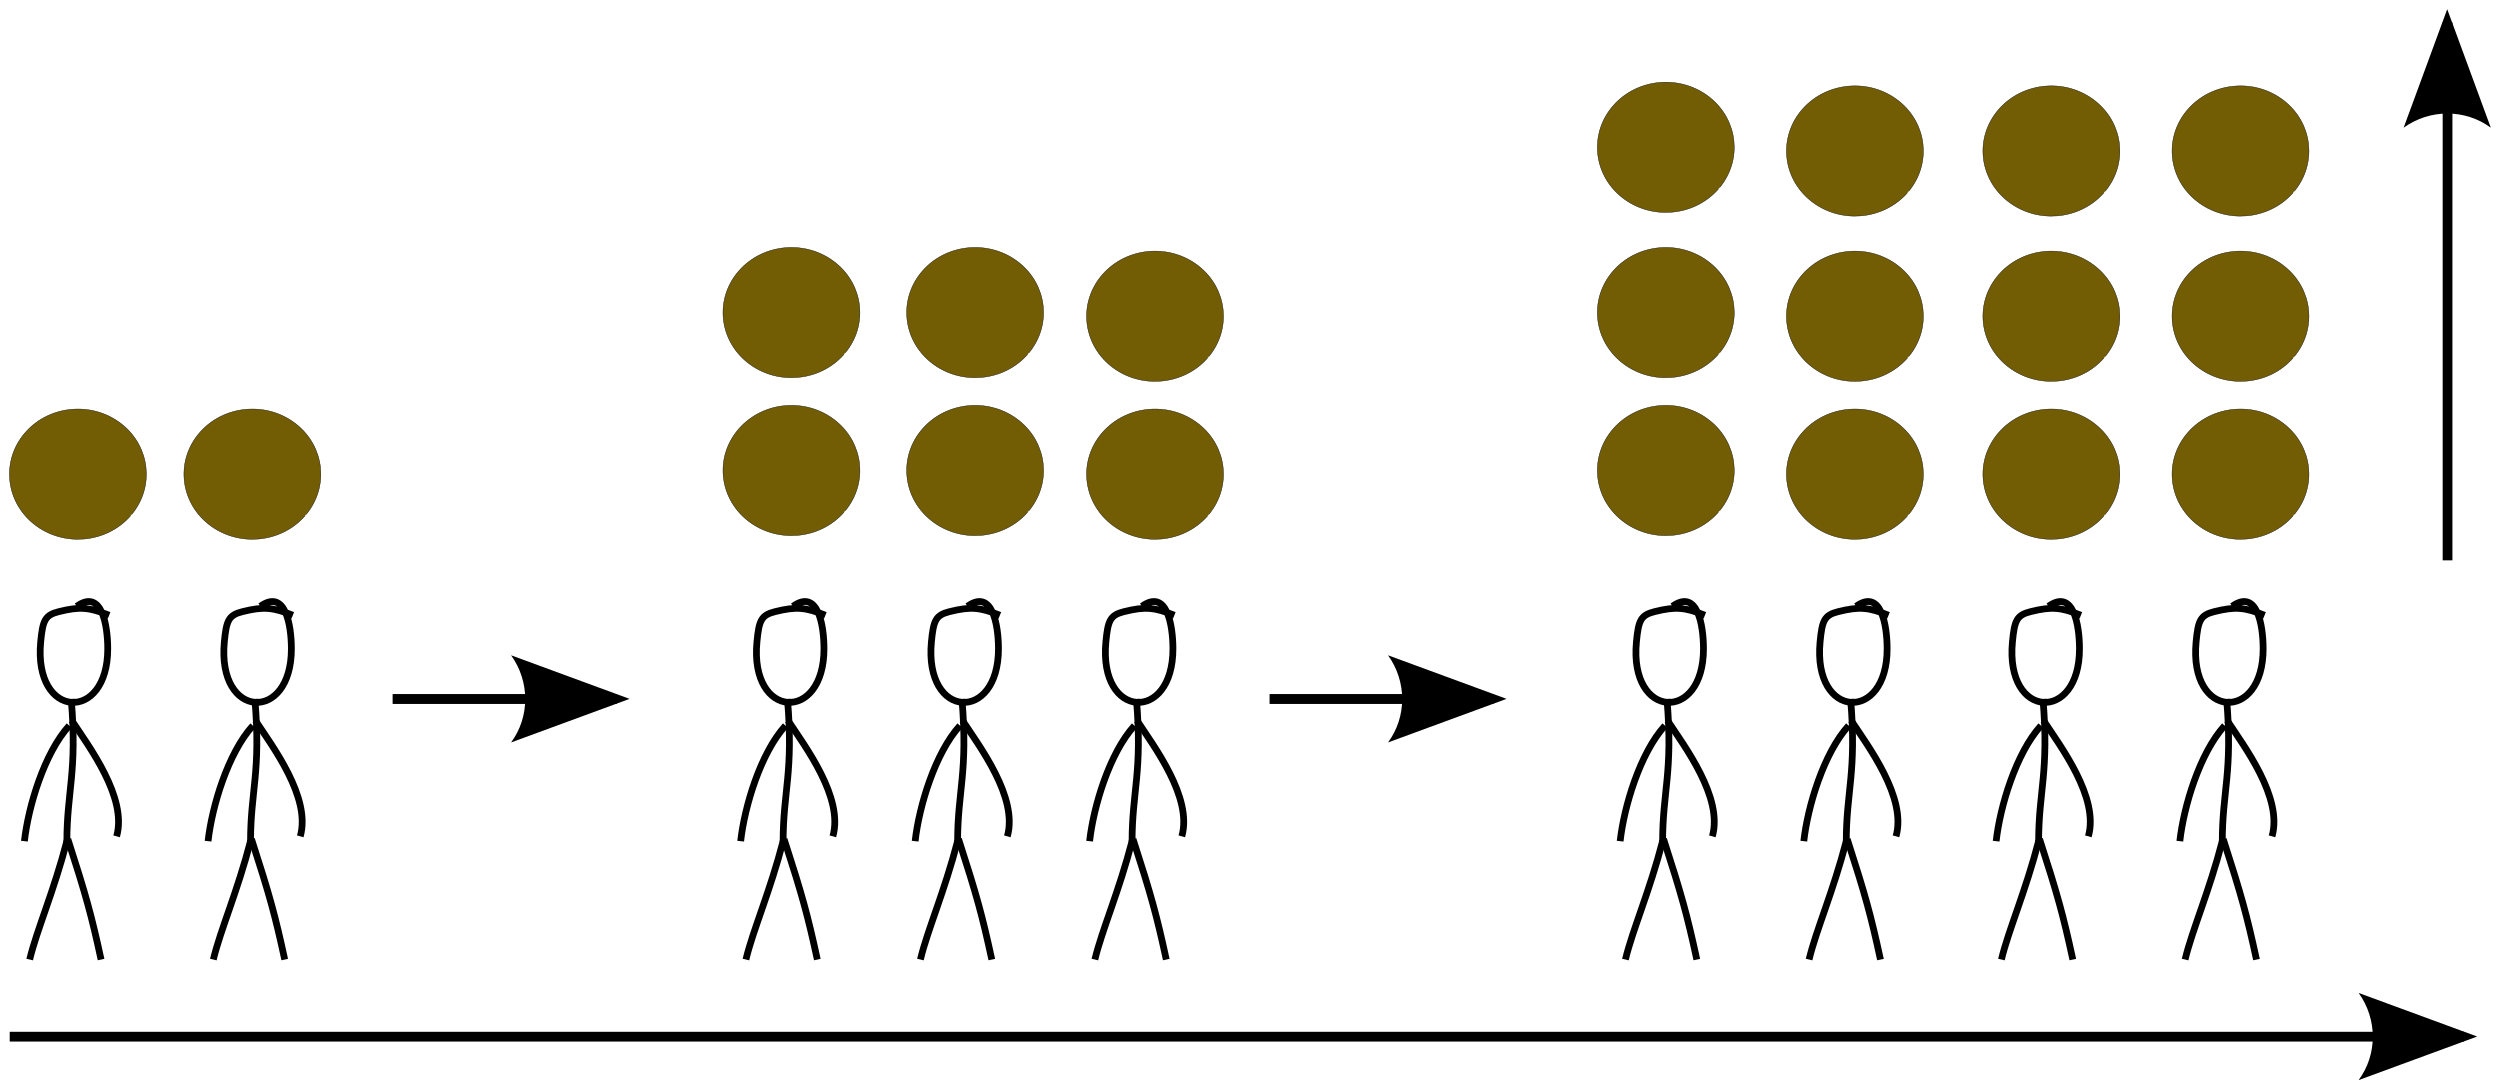
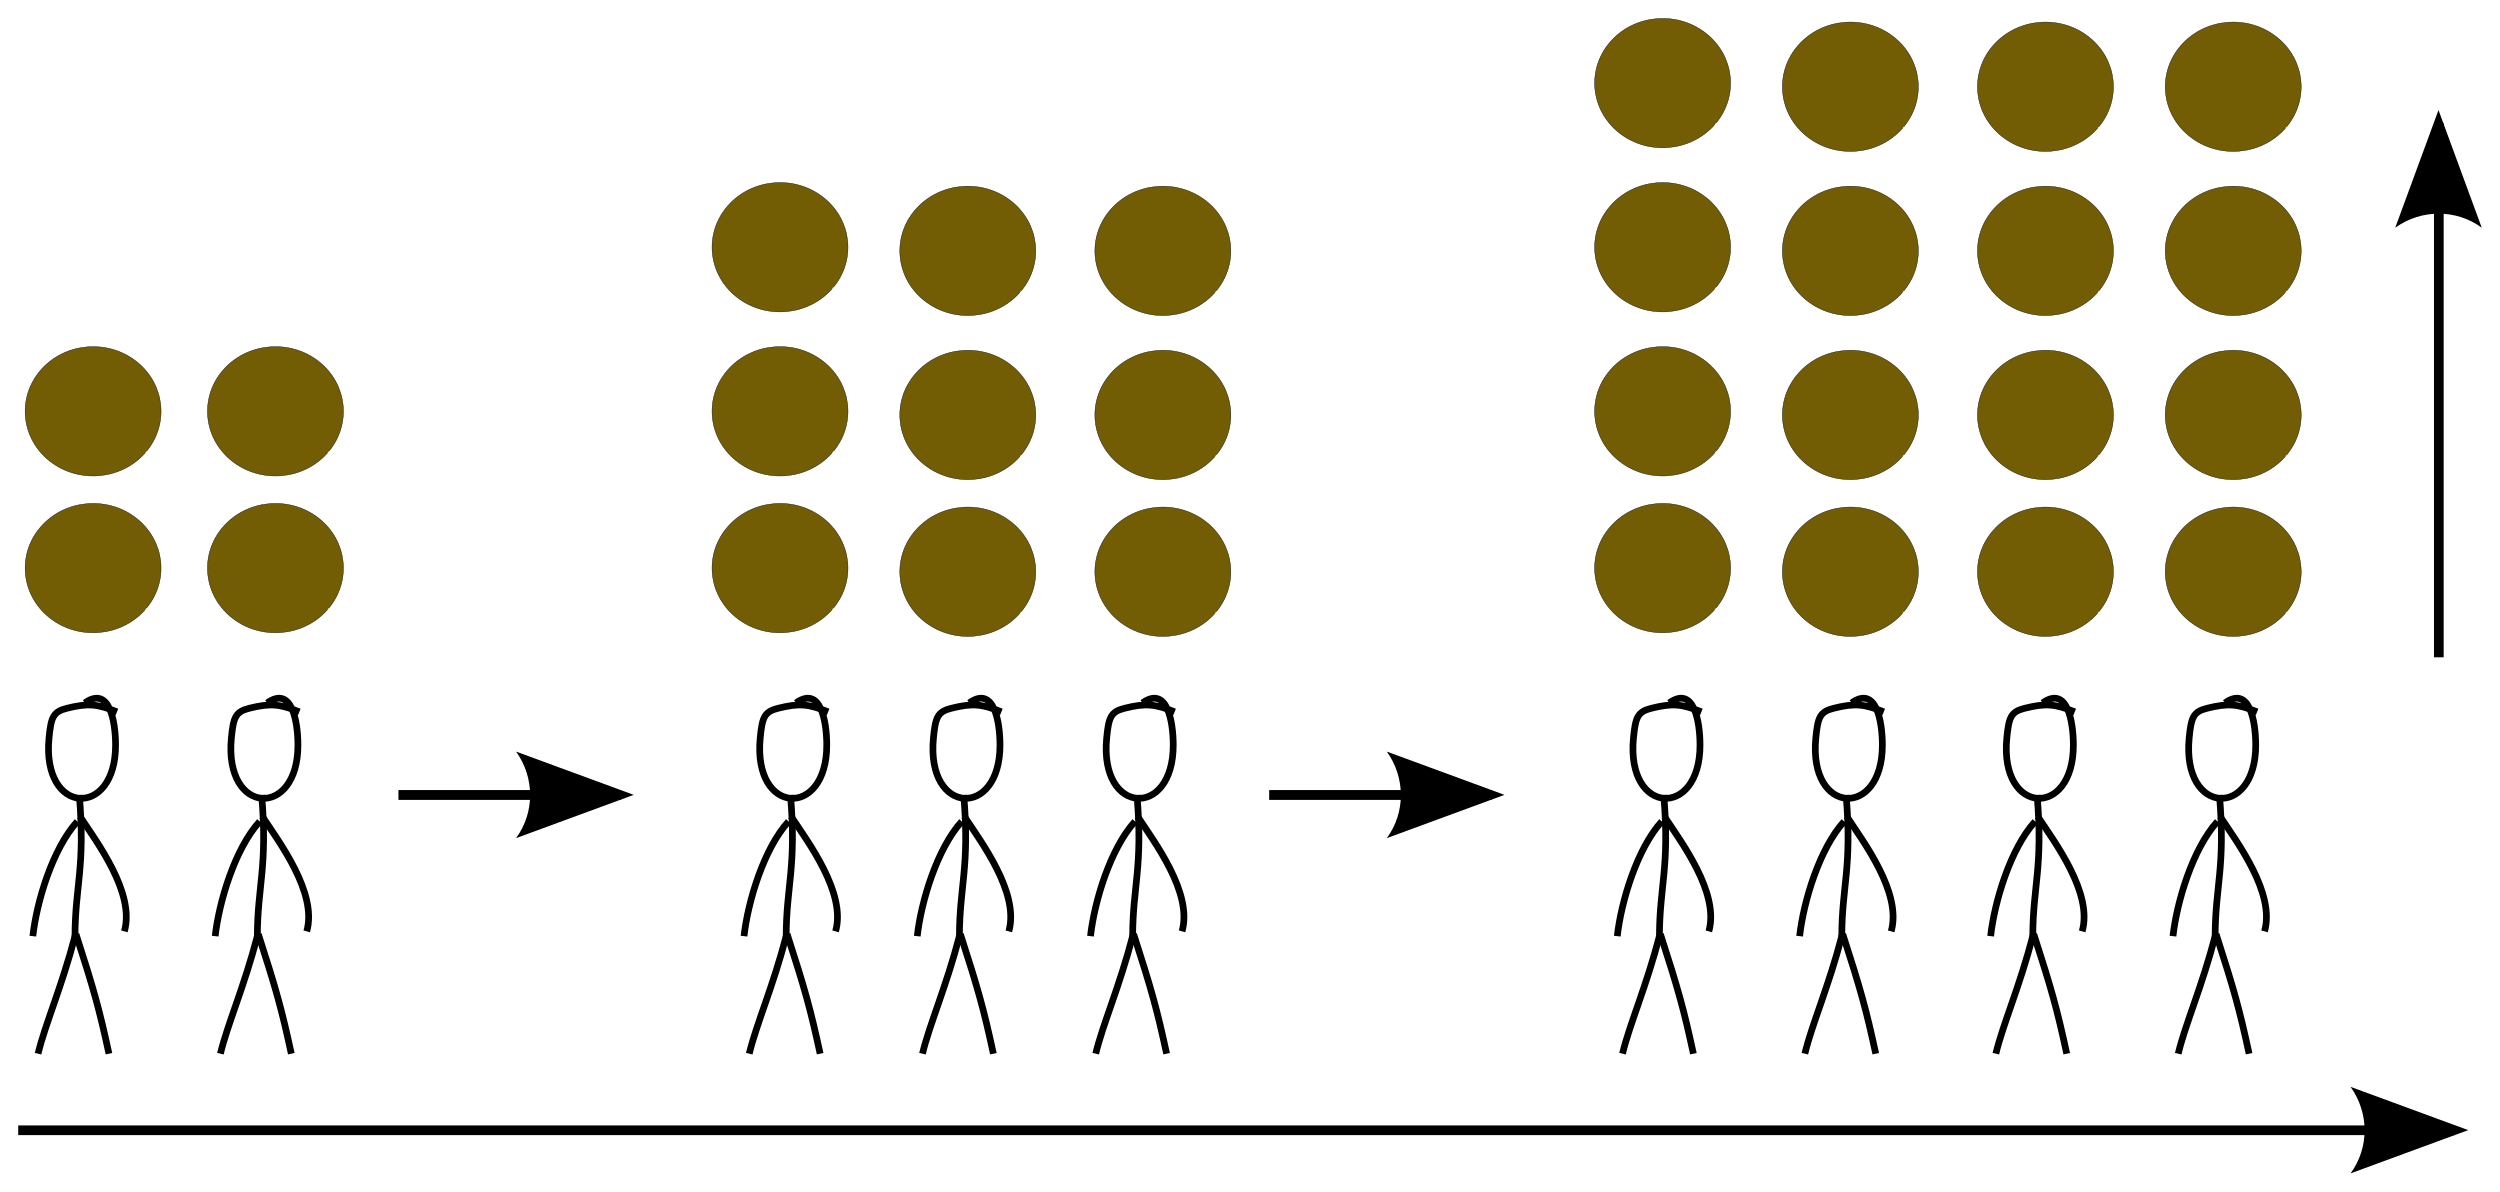
- <svg xmlns="http://www.w3.org/2000/svg" id="svg12760" height="237.25" width="544.5" version="1.1">
-   <g id="layer1" transform="translate(34.65747,-399.233)">
+ <svg xmlns="http://www.w3.org/2000/svg" id="svg12760" height="261.387" width="548.383" version="1.1">
+   <defs id="defs6174" />
+   <g id="layer1" transform="translate(36.5434,-377.092)">
    <g id="g29135" transform="translate(-1751.143,601.584)">
-       <g id="g16254" transform="matrix(0.2449833,0,0,0.2449833,1891.874,-101.8308)">
-         <path id="path16256" stroke-linejoin="miter" d="M636.63,586.47c-120.8,144.07-335.51,162.93-479.58,42.13-144.06-120.8-162.93-335.51-42.13-479.58s335.51-162.93,479.58-42.13c140.41,117.73,162.44,325.47,49.86,470.03" fill-rule="evenodd" transform="matrix(0.1787571,0,0,0.1701143,83.81855,-54.58735)" stroke="#000" stroke-linecap="square" stroke-miterlimit="4" stroke-dasharray="none" stroke-width="2" fill="#735d04" />
-       </g>
      <g id="g13060">
-         <path id="path28893" style="direction:ltr;enable-background:accumulate;baseline-shift:baseline;block-progression:tb;text-indent:0;color:#000000;text-transform:none;text-align:start;" fill="#000" d="m1718.6,22.375,0,2.125,534.53,0,0-2.125-534.53,0z" />
-         <path id="path13066" stroke-linejoin="round" d="m2230.2,13.912,25.811,9.491-25.811,9.491c4.123-5.604,4.1-13.27,0-18.983z" fill-rule="evenodd" stroke-width="0.625" />
+         <path id="path28893" style="color:#000000;text-indent:0;text-align:start;text-transform:none;direction:ltr;block-progression:tb;baseline-shift:baseline;fill:#000000;enable-background:accumulate" d="m 1718.6,22.375 0,2.125 534.53,0 0,-2.125 -534.53,0 z" />
+         <path id="path13066" d="m 2230.2,13.912 25.811,9.491 -25.811,9.491 c 4.123,-5.604 4.1,-13.27 0,-18.983 z" style="fill-rule:evenodd;stroke-width:0.625;stroke-linejoin:round" />
      </g>
      <g id="g13068">
-         <path id="path29109" style="direction:ltr;enable-background:accumulate;baseline-shift:baseline;block-progression:tb;text-indent:0;color:#000000;text-transform:none;text-align:start;" fill="#000" d="m2248.5-197.5,0,117.19,2.125,0,0-117.19-2.125,0z" />
-         <path id="path13074" stroke-linejoin="round" d="m2240-174.54,9.491-25.811,9.491,25.811c-5.604-4.123-13.27-4.1-18.983-0z" fill-rule="evenodd" stroke-width="0.625" />
+         <path id="path29109" style="color:#000000;text-indent:0;text-align:start;text-transform:none;direction:ltr;block-progression:tb;baseline-shift:baseline;fill:#000000;enable-background:accumulate" d="m 2248.5,-197.5 0,117.19 2.125,0 0,-117.19 -2.125,0 z" />
+         <path id="path13074" d="m 2240,-174.54 9.491,-25.811 9.491,25.811 c -5.604,-4.123 -13.27,-4.1 -18.983,-1e-5 z" style="fill-rule:evenodd;stroke-width:0.625;stroke-linejoin:round" />
      </g>
      <g id="g13044">
-         <path id="path29131" style="direction:ltr;enable-background:accumulate;baseline-shift:baseline;block-progression:tb;text-indent:0;color:#000000;text-transform:none;text-align:start;" fill="#000" d="m1802-51.188,0,2.156,48.812,0,0-2.156-48.812,0z" />
-         <path id="path13050" stroke-linejoin="round" d="m1827.8-59.629,25.811,9.491-25.811,9.491c4.123-5.604,4.1-13.27,0-18.983z" fill-rule="evenodd" stroke-width="0.625" />
-       </g>
-       <g id="g38285" transform="matrix(0.2449833,0,0,0.2449833,1734.466,-101.0309)">
-         <path id="path38287" stroke-linejoin="miter" d="M636.63,586.47c-120.8,144.07-335.51,162.93-479.58,42.13-144.06-120.8-162.93-335.51-42.13-479.58s335.51-162.93,479.58-42.13c140.41,117.73,162.44,325.47,49.86,470.03" fill-rule="evenodd" transform="matrix(0.1787571,0,0,0.1701143,83.81855,-54.58735)" stroke="#000" stroke-linecap="square" stroke-miterlimit="4" stroke-dasharray="none" stroke-width="2" fill="#735d04" />
-       </g>
-       <g id="g38289" transform="matrix(0.2449833,0,0,0.2449833,1891.874,-136.2235)">
-         <path id="path38291" stroke-linejoin="miter" d="M636.63,586.47c-120.8,144.07-335.51,162.93-479.58,42.13-144.06-120.8-162.93-335.51-42.13-479.58s335.51-162.93,479.58-42.13c140.41,117.73,162.44,325.47,49.86,470.03" fill-rule="evenodd" transform="matrix(0.1787571,0,0,0.1701143,83.81855,-54.58735)" stroke="#000" stroke-linecap="square" stroke-miterlimit="4" stroke-dasharray="none" stroke-width="2" fill="#735d04" />
-       </g>
-       <g id="g38293" transform="matrix(0.2449833,0,0,0.2449833,1931.062,-101.0309)">
-         <path id="path38295" stroke-linejoin="miter" d="M636.63,586.47c-120.8,144.07-335.51,162.93-479.58,42.13-144.06-120.8-162.93-335.51-42.13-479.58s335.51-162.93,479.58-42.13c140.41,117.73,162.44,325.47,49.86,470.03" fill-rule="evenodd" transform="matrix(0.1787571,0,0,0.1701143,83.81855,-54.58735)" stroke="#000" stroke-linecap="square" stroke-miterlimit="4" stroke-dasharray="none" stroke-width="2" fill="#735d04" />
-       </g>
-       <g id="g38297" transform="matrix(0.2449833,0,0,0.2449833,1931.062,-135.4237)">
-         <path id="path38299" stroke-linejoin="miter" d="M636.63,586.47c-120.8,144.07-335.51,162.93-479.58,42.13-144.06-120.8-162.93-335.51-42.13-479.58s335.51-162.93,479.58-42.13c140.41,117.73,162.44,325.47,49.86,470.03" fill-rule="evenodd" transform="matrix(0.1787571,0,0,0.1701143,83.81855,-54.58735)" stroke="#000" stroke-linecap="square" stroke-miterlimit="4" stroke-dasharray="none" stroke-width="2" fill="#735d04" />
+         <path id="path29131" style="color:#000000;text-indent:0;text-align:start;text-transform:none;direction:ltr;block-progression:tb;baseline-shift:baseline;fill:#000000;enable-background:accumulate" d="m 1802,-51.188 0,2.156 48.812,0 0,-2.156 -48.812,0 z" />
+         <path id="path13050" d="m 1827.8,-59.629 25.811,9.491 -25.811,9.491 c 4.123,-5.604 4.1,-13.27 0,-18.983 z" style="fill-rule:evenodd;stroke-width:0.625;stroke-linejoin:round" />
      </g>
      <g id="g38413" transform="matrix(0.2449833,0,0,0.2449833,2042.309,-101.8308)">
-         <path id="path38415" stroke-linejoin="miter" d="M636.63,586.47c-120.8,144.07-335.51,162.93-479.58,42.13-144.06-120.8-162.93-335.51-42.13-479.58s335.51-162.93,479.58-42.13c140.41,117.73,162.44,325.47,49.86,470.03" fill-rule="evenodd" transform="matrix(0.1787571,0,0,0.1701143,83.81855,-54.58735)" stroke="#000" stroke-linecap="square" stroke-miterlimit="4" stroke-dasharray="none" stroke-width="2" fill="#735d04" />
+         <path id="path38415" d="M 636.63,586.47 C 515.83,730.54 301.12,749.4 157.05,628.6 12.99,507.8 -5.88,293.09 114.92,149.02 235.72,4.95 450.43,-13.91 594.5,106.89 734.91,224.62 756.94,432.36 644.36,576.92" transform="matrix(0.1787571,0,0,0.1701143,83.81855,-54.58735)" stroke-miterlimit="4" style="fill:#735d04;fill-rule:evenodd;stroke:#000000;stroke-width:2;stroke-linecap:square;stroke-linejoin:miter;stroke-miterlimit:4;stroke-dasharray:none" />
      </g>
      <g id="g38417" transform="matrix(0.2449833,0,0,0.2449833,2042.309,-136.2235)">
-         <path id="path38419" stroke-linejoin="miter" d="M636.63,586.47c-120.8,144.07-335.51,162.93-479.58,42.13-144.06-120.8-162.93-335.51-42.13-479.58s335.51-162.93,479.58-42.13c140.41,117.73,162.44,325.47,49.86,470.03" fill-rule="evenodd" transform="matrix(0.1787571,0,0,0.1701143,83.81855,-54.58735)" stroke="#000" stroke-linecap="square" stroke-miterlimit="4" stroke-dasharray="none" stroke-width="2" fill="#735d04" />
+         <path id="path38419" d="M 636.63,586.47 C 515.83,730.54 301.12,749.4 157.05,628.6 12.99,507.8 -5.88,293.09 114.92,149.02 235.72,4.95 450.43,-13.91 594.5,106.89 734.91,224.62 756.94,432.36 644.36,576.92" transform="matrix(0.1787571,0,0,0.1701143,83.81855,-54.58735)" stroke-miterlimit="4" style="fill:#735d04;fill-rule:evenodd;stroke:#000000;stroke-width:2;stroke-linecap:square;stroke-linejoin:miter;stroke-miterlimit:4;stroke-dasharray:none" />
      </g>
      <g id="g38421" transform="matrix(0.2449833,0,0,0.2449833,2083.497,-101.0309)">
-         <path id="path38423" stroke-linejoin="miter" d="M636.63,586.47c-120.8,144.07-335.51,162.93-479.58,42.13-144.06-120.8-162.93-335.51-42.13-479.58s335.51-162.93,479.58-42.13c140.41,117.73,162.44,325.47,49.86,470.03" fill-rule="evenodd" transform="matrix(0.1787571,0,0,0.1701143,83.81855,-54.58735)" stroke="#000" stroke-linecap="square" stroke-miterlimit="4" stroke-dasharray="none" stroke-width="2" fill="#735d04" />
+         <path id="path38423" d="M 636.63,586.47 C 515.83,730.54 301.12,749.4 157.05,628.6 12.99,507.8 -5.88,293.09 114.92,149.02 235.72,4.95 450.43,-13.91 594.5,106.89 734.91,224.62 756.94,432.36 644.36,576.92" transform="matrix(0.1787571,0,0,0.1701143,83.81855,-54.58735)" stroke-miterlimit="4" style="fill:#735d04;fill-rule:evenodd;stroke:#000000;stroke-width:2;stroke-linecap:square;stroke-linejoin:miter;stroke-miterlimit:4;stroke-dasharray:none" />
      </g>
      <g id="g38425" transform="matrix(0.2449833,0,0,0.2449833,2083.497,-135.4237)">
-         <path id="path38427" stroke-linejoin="miter" d="M636.63,586.47c-120.8,144.07-335.51,162.93-479.58,42.13-144.06-120.8-162.93-335.51-42.13-479.58s335.51-162.93,479.58-42.13c140.41,117.73,162.44,325.47,49.86,470.03" fill-rule="evenodd" transform="matrix(0.1787571,0,0,0.1701143,83.81855,-54.58735)" stroke="#000" stroke-linecap="square" stroke-miterlimit="4" stroke-dasharray="none" stroke-width="2" fill="#735d04" />
+         <path id="path38427" d="M 636.63,586.47 C 515.83,730.54 301.12,749.4 157.05,628.6 12.99,507.8 -5.88,293.09 114.92,149.02 235.72,4.95 450.43,-13.91 594.5,106.89 734.91,224.62 756.94,432.36 644.36,576.92" transform="matrix(0.1787571,0,0,0.1701143,83.81855,-54.58735)" stroke-miterlimit="4" style="fill:#735d04;fill-rule:evenodd;stroke:#000000;stroke-width:2;stroke-linecap:square;stroke-linejoin:miter;stroke-miterlimit:4;stroke-dasharray:none" />
      </g>
      <g id="g38429" transform="matrix(0.2449833,0,0,0.2449833,2126.287,-101.0309)">
-         <path id="path38431" stroke-linejoin="miter" d="M636.63,586.47c-120.8,144.07-335.51,162.93-479.58,42.13-144.06-120.8-162.93-335.51-42.13-479.58s335.51-162.93,479.58-42.13c140.41,117.73,162.44,325.47,49.86,470.03" fill-rule="evenodd" transform="matrix(0.1787571,0,0,0.1701143,83.81855,-54.58735)" stroke="#000" stroke-linecap="square" stroke-miterlimit="4" stroke-dasharray="none" stroke-width="2" fill="#735d04" />
+         <path id="path38431" d="M 636.63,586.47 C 515.83,730.54 301.12,749.4 157.05,628.6 12.99,507.8 -5.88,293.09 114.92,149.02 235.72,4.95 450.43,-13.91 594.5,106.89 734.91,224.62 756.94,432.36 644.36,576.92" transform="matrix(0.1787571,0,0,0.1701143,83.81855,-54.58735)" stroke-miterlimit="4" style="fill:#735d04;fill-rule:evenodd;stroke:#000000;stroke-width:2;stroke-linecap:square;stroke-linejoin:miter;stroke-miterlimit:4;stroke-dasharray:none" />
      </g>
      <g id="g38433" transform="matrix(0.2449833,0,0,0.2449833,2126.287,-135.4237)">
-         <path id="path38435" stroke-linejoin="miter" d="M636.63,586.47c-120.8,144.07-335.51,162.93-479.58,42.13-144.06-120.8-162.93-335.51-42.13-479.58s335.51-162.93,479.58-42.13c140.41,117.73,162.44,325.47,49.86,470.03" fill-rule="evenodd" transform="matrix(0.1787571,0,0,0.1701143,83.81855,-54.58735)" stroke="#000" stroke-linecap="square" stroke-miterlimit="4" stroke-dasharray="none" stroke-width="2" fill="#735d04" />
+         <path id="path38435" d="M 636.63,586.47 C 515.83,730.54 301.12,749.4 157.05,628.6 12.99,507.8 -5.88,293.09 114.92,149.02 235.72,4.95 450.43,-13.91 594.5,106.89 734.91,224.62 756.94,432.36 644.36,576.92" transform="matrix(0.1787571,0,0,0.1701143,83.81855,-54.58735)" stroke-miterlimit="4" style="fill:#735d04;fill-rule:evenodd;stroke:#000000;stroke-width:2;stroke-linecap:square;stroke-linejoin:miter;stroke-miterlimit:4;stroke-dasharray:none" />
      </g>
      <g id="g38437" transform="matrix(0.2449833,0,0,0.2449833,2167.476,-101.0309)">
-         <path id="path38439" stroke-linejoin="miter" d="M636.63,586.47c-120.8,144.07-335.51,162.93-479.58,42.13-144.06-120.8-162.93-335.51-42.13-479.58s335.51-162.93,479.58-42.13c140.41,117.73,162.44,325.47,49.86,470.03" fill-rule="evenodd" transform="matrix(0.1787571,0,0,0.1701143,83.81855,-54.58735)" stroke="#000" stroke-linecap="square" stroke-miterlimit="4" stroke-dasharray="none" stroke-width="2" fill="#735d04" />
+         <path id="path38439" d="M 636.63,586.47 C 515.83,730.54 301.12,749.4 157.05,628.6 12.99,507.8 -5.88,293.09 114.92,149.02 235.72,4.95 450.43,-13.91 594.5,106.89 734.91,224.62 756.94,432.36 644.36,576.92" transform="matrix(0.1787571,0,0,0.1701143,83.81855,-54.58735)" stroke-miterlimit="4" style="fill:#735d04;fill-rule:evenodd;stroke:#000000;stroke-width:2;stroke-linecap:square;stroke-linejoin:miter;stroke-miterlimit:4;stroke-dasharray:none" />
      </g>
      <g id="g38441" transform="matrix(0.2449833,0,0,0.2449833,2167.476,-135.4237)">
-         <path id="path38443" stroke-linejoin="miter" d="M636.63,586.47c-120.8,144.07-335.51,162.93-479.58,42.13-144.06-120.8-162.93-335.51-42.13-479.58s335.51-162.93,479.58-42.13c140.41,117.73,162.44,325.47,49.86,470.03" fill-rule="evenodd" transform="matrix(0.1787571,0,0,0.1701143,83.81855,-54.58735)" stroke="#000" stroke-linecap="square" stroke-miterlimit="4" stroke-dasharray="none" stroke-width="2" fill="#735d04" />
+         <path id="path38443" d="M 636.63,586.47 C 515.83,730.54 301.12,749.4 157.05,628.6 12.99,507.8 -5.88,293.09 114.92,149.02 235.72,4.95 450.43,-13.91 594.5,106.89 734.91,224.62 756.94,432.36 644.36,576.92" transform="matrix(0.1787571,0,0,0.1701143,83.81855,-54.58735)" stroke-miterlimit="4" style="fill:#735d04;fill-rule:evenodd;stroke:#000000;stroke-width:2;stroke-linecap:square;stroke-linejoin:miter;stroke-miterlimit:4;stroke-dasharray:none" />
      </g>
      <g id="g38445" transform="matrix(0.2449833,0,0,0.2449833,2042.309,-172.2159)">
-         <path id="path38447" stroke-linejoin="miter" d="M636.63,586.47c-120.8,144.07-335.51,162.93-479.58,42.13-144.06-120.8-162.93-335.51-42.13-479.58s335.51-162.93,479.58-42.13c140.41,117.73,162.44,325.47,49.86,470.03" fill-rule="evenodd" transform="matrix(0.1787571,0,0,0.1701143,83.81855,-54.58735)" stroke="#000" stroke-linecap="square" stroke-miterlimit="4" stroke-dasharray="none" stroke-width="2" fill="#735d04" />
+         <path id="path38447" d="M 636.63,586.47 C 515.83,730.54 301.12,749.4 157.05,628.6 12.99,507.8 -5.88,293.09 114.92,149.02 235.72,4.95 450.43,-13.91 594.5,106.89 734.91,224.62 756.94,432.36 644.36,576.92" transform="matrix(0.1787571,0,0,0.1701143,83.81855,-54.58735)" stroke-miterlimit="4" style="fill:#735d04;fill-rule:evenodd;stroke:#000000;stroke-width:2;stroke-linecap:square;stroke-linejoin:miter;stroke-miterlimit:4;stroke-dasharray:none" />
      </g>
      <g id="g38453" transform="matrix(0.2449833,0,0,0.2449833,2083.497,-171.4161)">
-         <path id="path38455" stroke-linejoin="miter" d="M636.63,586.47c-120.8,144.07-335.51,162.93-479.58,42.13-144.06-120.8-162.93-335.51-42.13-479.58s335.51-162.93,479.58-42.13c140.41,117.73,162.44,325.47,49.86,470.03" fill-rule="evenodd" transform="matrix(0.1787571,0,0,0.1701143,83.81855,-54.58735)" stroke="#000" stroke-linecap="square" stroke-miterlimit="4" stroke-dasharray="none" stroke-width="2" fill="#735d04" />
+         <path id="path38455" d="M 636.63,586.47 C 515.83,730.54 301.12,749.4 157.05,628.6 12.99,507.8 -5.88,293.09 114.92,149.02 235.72,4.95 450.43,-13.91 594.5,106.89 734.91,224.62 756.94,432.36 644.36,576.92" transform="matrix(0.1787571,0,0,0.1701143,83.81855,-54.58735)" stroke-miterlimit="4" style="fill:#735d04;fill-rule:evenodd;stroke:#000000;stroke-width:2;stroke-linecap:square;stroke-linejoin:miter;stroke-miterlimit:4;stroke-dasharray:none" />
      </g>
      <g id="g38461" transform="matrix(0.2449833,0,0,0.2449833,2126.287,-171.4161)">
-         <path id="path38463" stroke-linejoin="miter" d="M636.63,586.47c-120.8,144.07-335.51,162.93-479.58,42.13-144.06-120.8-162.93-335.51-42.13-479.58s335.51-162.93,479.58-42.13c140.41,117.73,162.44,325.47,49.86,470.03" fill-rule="evenodd" transform="matrix(0.1787571,0,0,0.1701143,83.81855,-54.58735)" stroke="#000" stroke-linecap="square" stroke-miterlimit="4" stroke-dasharray="none" stroke-width="2" fill="#735d04" />
+         <path id="path38463" d="M 636.63,586.47 C 515.83,730.54 301.12,749.4 157.05,628.6 12.99,507.8 -5.88,293.09 114.92,149.02 235.72,4.95 450.43,-13.91 594.5,106.89 734.91,224.62 756.94,432.36 644.36,576.92" transform="matrix(0.1787571,0,0,0.1701143,83.81855,-54.58735)" stroke-miterlimit="4" style="fill:#735d04;fill-rule:evenodd;stroke:#000000;stroke-width:2;stroke-linecap:square;stroke-linejoin:miter;stroke-miterlimit:4;stroke-dasharray:none" />
      </g>
      <g id="g38469" transform="matrix(0.2449833,0,0,0.2449833,2167.476,-171.4161)">
-         <path id="path38471" stroke-linejoin="miter" d="M636.63,586.47c-120.8,144.07-335.51,162.93-479.58,42.13-144.06-120.8-162.93-335.51-42.13-479.58s335.51-162.93,479.58-42.13c140.41,117.73,162.44,325.47,49.86,470.03" fill-rule="evenodd" transform="matrix(0.1787571,0,0,0.1701143,83.81855,-54.58735)" stroke="#000" stroke-linecap="square" stroke-miterlimit="4" stroke-dasharray="none" stroke-width="2" fill="#735d04" />
+         <path id="path38471" d="M 636.63,586.47 C 515.83,730.54 301.12,749.4 157.05,628.6 12.99,507.8 -5.88,293.09 114.92,149.02 235.72,4.95 450.43,-13.91 594.5,106.89 734.91,224.62 756.94,432.36 644.36,576.92" transform="matrix(0.1787571,0,0,0.1701143,83.81855,-54.58735)" stroke-miterlimit="4" style="fill:#735d04;fill-rule:evenodd;stroke:#000000;stroke-width:2;stroke-linecap:square;stroke-linejoin:miter;stroke-miterlimit:4;stroke-dasharray:none" />
      </g>
-       <g id="g12099" transform="matrix(0.2449833,0,0,0.2449833,1696.466,-101.0309)">
-         <path id="path12101" stroke-linejoin="miter" d="M636.63,586.47c-120.8,144.07-335.51,162.93-479.58,42.13-144.06-120.8-162.93-335.51-42.13-479.58s335.51-162.93,479.58-42.13c140.41,117.73,162.44,325.47,49.86,470.03" fill-rule="evenodd" transform="matrix(0.1787571,0,0,0.1701143,83.81855,-54.58735)" stroke="#000" stroke-linecap="square" stroke-miterlimit="4" stroke-dasharray="none" stroke-width="2" fill="#735d04" />
+       <g id="g12103" transform="translate(1883.084,3076.592)" style="fill:none;stroke:#000000;stroke-width:1.475px;stroke-linecap:butt;stroke-linejoin:miter">
+         <path id="path12105" d="m -149.88,-3146.9 c 5.423,-3.879 6.735,4.07 6.747,9.225 0.039,16.204 -16.221,15.49 -14.604,-1.476 0.441,-4.626 0.913,-5.817 3.937,-6.573 4.678,-1.17 6.709,-0.923 10.977,0.784" />
+         <path id="path12107" d="m -151.09,-3126.7 c 1.365,15.986 -0.944,19.932 -0.944,31.159" />
+         <path id="path12109" d="m -150.96,-3122 c 3.668,5.571 12.159,16.78 9.76,25.214" />
+         <path id="path12111" d="m -151.52,-3120.9 c -5.453,6.008 -8.921,17.656 -9.762,25.164" />
+         <path id="path12113" d="m -151.83,-3096.2 c 3.982,12.321 5.151,16.592 7.246,26.247" />
+         <path id="path12115" d="m -151.99,-3095.9 c -2.935,11.274 -6.576,19.433 -8.146,25.947" />
      </g>
-       <g id="g12103" stroke-linejoin="miter" transform="translate(1883.084,3076.592)" stroke="#000" stroke-linecap="butt" stroke-width="1.475px" fill="none">
-         <path id="path12105" d="m-149.88-3146.9c5.423-3.879,6.735,4.07,6.747,9.225,0.039,16.204-16.221,15.49-14.604-1.476,0.441-4.626,0.913-5.817,3.937-6.573,4.678-1.17,6.709-0.923,10.977,0.784" />
-         <path id="path12107" d="m-151.09-3126.7c1.365,15.986-0.944,19.932-0.944,31.159" />
-         <path id="path12109" d="m-150.96-3122c3.668,5.571,12.159,16.78,9.76,25.214" />
-         <path id="path12111" d="m-151.52-3120.9c-5.453,6.008-8.921,17.656-9.762,25.164" />
-         <path id="path12113" d="m-151.83-3096.2c3.982,12.321,5.151,16.592,7.246,26.247" />
-         <path id="path12115" d="m-151.99-3095.9c-2.935,11.274-6.576,19.433-8.146,25.947" />
+       <g id="g11490" transform="translate(1923.084,3076.592)" style="fill:none;stroke:#000000;stroke-width:1.475px;stroke-linecap:butt;stroke-linejoin:miter">
+         <path id="path11492" d="m -149.88,-3146.9 c 5.423,-3.879 6.735,4.07 6.747,9.225 0.039,16.204 -16.221,15.49 -14.604,-1.476 0.441,-4.626 0.913,-5.817 3.937,-6.573 4.678,-1.17 6.709,-0.923 10.977,0.784" />
+         <path id="path11494" d="m -151.09,-3126.7 c 1.365,15.986 -0.944,19.932 -0.944,31.159" />
+         <path id="path11496" d="m -150.96,-3122 c 3.668,5.571 12.159,16.78 9.76,25.214" />
+         <path id="path11498" d="m -151.52,-3120.9 c -5.453,6.008 -8.921,17.656 -9.762,25.164" />
+         <path id="path11500" d="m -151.83,-3096.2 c 3.982,12.321 5.151,16.592 7.246,26.247" />
+         <path id="path11502" d="m -151.99,-3095.9 c -2.935,11.274 -6.576,19.433 -8.146,25.947" />
      </g>
-       <g id="g12117" transform="matrix(0.2449833,0,0,0.2449833,1851.874,-101.8308)">
-         <path id="path12119" stroke-linejoin="miter" d="M636.63,586.47c-120.8,144.07-335.51,162.93-479.58,42.13-144.06-120.8-162.93-335.51-42.13-479.58s335.51-162.93,479.58-42.13c140.41,117.73,162.44,325.47,49.86,470.03" fill-rule="evenodd" transform="matrix(0.1787571,0,0,0.1701143,83.81855,-54.58735)" stroke="#000" stroke-linecap="square" stroke-miterlimit="4" stroke-dasharray="none" stroke-width="2" fill="#735d04" />
+       <g id="g11504" transform="translate(2039.084,3076.592)" style="fill:none;stroke:#000000;stroke-width:1.475px;stroke-linecap:butt;stroke-linejoin:miter">
+         <path id="path11506" d="m -149.88,-3146.9 c 5.423,-3.879 6.735,4.07 6.747,9.225 0.039,16.204 -16.221,15.49 -14.604,-1.476 0.441,-4.626 0.913,-5.817 3.937,-6.573 4.678,-1.17 6.709,-0.923 10.977,0.784" />
+         <path id="path11508" d="m -151.09,-3126.7 c 1.365,15.986 -0.944,19.932 -0.944,31.159" />
+         <path id="path11510" d="m -150.96,-3122 c 3.668,5.571 12.159,16.78 9.76,25.214" />
+         <path id="path11512" d="m -151.52,-3120.9 c -5.453,6.008 -8.921,17.656 -9.762,25.164" />
+         <path id="path11514" d="m -151.83,-3096.2 c 3.982,12.321 5.151,16.592 7.246,26.247" />
+         <path id="path11516" d="m -151.99,-3095.9 c -2.935,11.274 -6.576,19.433 -8.146,25.947" />
      </g>
-       <g id="g12121" transform="matrix(0.2449833,0,0,0.2449833,1851.874,-136.2235)">
-         <path id="path12123" stroke-linejoin="miter" d="M636.63,586.47c-120.8,144.07-335.51,162.93-479.58,42.13-144.06-120.8-162.93-335.51-42.13-479.58s335.51-162.93,479.58-42.13c140.41,117.73,162.44,325.47,49.86,470.03" fill-rule="evenodd" transform="matrix(0.1787571,0,0,0.1701143,83.81855,-54.58735)" stroke="#000" stroke-linecap="square" stroke-miterlimit="4" stroke-dasharray="none" stroke-width="2" fill="#735d04" />
+       <g id="g11518" transform="translate(2077.084,3076.592)" style="fill:none;stroke:#000000;stroke-width:1.475px;stroke-linecap:butt;stroke-linejoin:miter">
+         <path id="path11520" d="m -149.88,-3146.9 c 5.423,-3.879 6.735,4.07 6.747,9.225 0.039,16.204 -16.221,15.49 -14.604,-1.476 0.441,-4.626 0.913,-5.817 3.937,-6.573 4.678,-1.17 6.709,-0.923 10.977,0.784" />
+         <path id="path11522" d="m -151.09,-3126.7 c 1.365,15.986 -0.944,19.932 -0.944,31.159" />
+         <path id="path11524" d="m -150.96,-3122 c 3.668,5.571 12.159,16.78 9.76,25.214" />
+         <path id="path11526" d="m -151.52,-3120.9 c -5.453,6.008 -8.921,17.656 -9.762,25.164" />
+         <path id="path11528" d="m -151.83,-3096.2 c 3.982,12.321 5.151,16.592 7.246,26.247" />
+         <path id="path11530" d="m -151.99,-3095.9 c -2.935,11.274 -6.576,19.433 -8.146,25.947" />
      </g>
-       <g id="g11490" stroke-linejoin="miter" transform="translate(1923.084,3076.592)" stroke="#000" stroke-linecap="butt" stroke-width="1.475px" fill="none">
-         <path id="path11492" d="m-149.88-3146.9c5.423-3.879,6.735,4.07,6.747,9.225,0.039,16.204-16.221,15.49-14.604-1.476,0.441-4.626,0.913-5.817,3.937-6.573,4.678-1.17,6.709-0.923,10.977,0.784" />
-         <path id="path11494" d="m-151.09-3126.7c1.365,15.986-0.944,19.932-0.944,31.159" />
-         <path id="path11496" d="m-150.96-3122c3.668,5.571,12.159,16.78,9.76,25.214" />
-         <path id="path11498" d="m-151.52-3120.9c-5.453,6.008-8.921,17.656-9.762,25.164" />
-         <path id="path11500" d="m-151.83-3096.2c3.982,12.321,5.151,16.592,7.246,26.247" />
-         <path id="path11502" d="m-151.99-3095.9c-2.935,11.274-6.576,19.433-8.146,25.947" />
+       <g id="g11532" transform="translate(2115.084,3076.592)" style="fill:none;stroke:#000000;stroke-width:1.475px;stroke-linecap:butt;stroke-linejoin:miter">
+         <path id="path11534" d="m -149.88,-3146.9 c 5.423,-3.879 6.735,4.07 6.747,9.225 0.039,16.204 -16.221,15.49 -14.604,-1.476 0.441,-4.626 0.913,-5.817 3.937,-6.573 4.678,-1.17 6.709,-0.923 10.977,0.784" />
+         <path id="path11536" d="m -151.09,-3126.7 c 1.365,15.986 -0.944,19.932 -0.944,31.159" />
+         <path id="path11538" d="m -150.96,-3122 c 3.668,5.571 12.159,16.78 9.76,25.214" />
+         <path id="path11540" d="m -151.52,-3120.9 c -5.453,6.008 -8.921,17.656 -9.762,25.164" />
+         <path id="path11542" d="m -151.83,-3096.2 c 3.982,12.321 5.151,16.592 7.246,26.247" />
+         <path id="path11544" d="m -151.99,-3095.9 c -2.935,11.274 -6.576,19.433 -8.146,25.947" />
      </g>
-       <g id="g11504" stroke-linejoin="miter" transform="translate(2039.084,3076.592)" stroke="#000" stroke-linecap="butt" stroke-width="1.475px" fill="none">
-         <path id="path11506" d="m-149.88-3146.9c5.423-3.879,6.735,4.07,6.747,9.225,0.039,16.204-16.221,15.49-14.604-1.476,0.441-4.626,0.913-5.817,3.937-6.573,4.678-1.17,6.709-0.923,10.977,0.784" />
-         <path id="path11508" d="m-151.09-3126.7c1.365,15.986-0.944,19.932-0.944,31.159" />
-         <path id="path11510" d="m-150.96-3122c3.668,5.571,12.159,16.78,9.76,25.214" />
-         <path id="path11512" d="m-151.52-3120.9c-5.453,6.008-8.921,17.656-9.762,25.164" />
-         <path id="path11514" d="m-151.83-3096.2c3.982,12.321,5.151,16.592,7.246,26.247" />
-         <path id="path11516" d="m-151.99-3095.9c-2.935,11.274-6.576,19.433-8.146,25.947" />
+       <g id="g11546" transform="translate(2230.636,3076.592)" style="fill:none;stroke:#000000;stroke-width:1.475px;stroke-linecap:butt;stroke-linejoin:miter">
+         <path id="path11548" d="m -149.88,-3146.9 c 5.423,-3.879 6.735,4.07 6.747,9.225 0.039,16.204 -16.221,15.49 -14.604,-1.476 0.441,-4.626 0.913,-5.817 3.937,-6.573 4.678,-1.17 6.709,-0.923 10.977,0.784" />
+         <path id="path11550" d="m -151.09,-3126.7 c 1.365,15.986 -0.944,19.932 -0.944,31.159" />
+         <path id="path11552" d="m -150.96,-3122 c 3.668,5.571 12.159,16.78 9.76,25.214" />
+         <path id="path11554" d="m -151.52,-3120.9 c -5.453,6.008 -8.921,17.656 -9.762,25.164" />
+         <path id="path11556" d="m -151.83,-3096.2 c 3.982,12.321 5.151,16.592 7.246,26.247" />
+         <path id="path11558" d="m -151.99,-3095.9 c -2.935,11.274 -6.576,19.433 -8.146,25.947" />
      </g>
-       <g id="g11518" stroke-linejoin="miter" transform="translate(2077.084,3076.592)" stroke="#000" stroke-linecap="butt" stroke-width="1.475px" fill="none">
-         <path id="path11520" d="m-149.88-3146.9c5.423-3.879,6.735,4.07,6.747,9.225,0.039,16.204-16.221,15.49-14.604-1.476,0.441-4.626,0.913-5.817,3.937-6.573,4.678-1.17,6.709-0.923,10.977,0.784" />
-         <path id="path11522" d="m-151.09-3126.7c1.365,15.986-0.944,19.932-0.944,31.159" />
-         <path id="path11524" d="m-150.96-3122c3.668,5.571,12.159,16.78,9.76,25.214" />
-         <path id="path11526" d="m-151.52-3120.9c-5.453,6.008-8.921,17.656-9.762,25.164" />
-         <path id="path11528" d="m-151.83-3096.2c3.982,12.321,5.151,16.592,7.246,26.247" />
-         <path id="path11530" d="m-151.99-3095.9c-2.935,11.274-6.576,19.433-8.146,25.947" />
+       <g id="g11560" transform="translate(2270.636,3076.592)" style="fill:none;stroke:#000000;stroke-width:1.475px;stroke-linecap:butt;stroke-linejoin:miter">
+         <path id="path11562" d="m -149.88,-3146.9 c 5.423,-3.879 6.735,4.07 6.747,9.225 0.039,16.204 -16.221,15.49 -14.604,-1.476 0.441,-4.626 0.913,-5.817 3.937,-6.573 4.678,-1.17 6.709,-0.923 10.977,0.784" />
+         <path id="path11564" d="m -151.09,-3126.7 c 1.365,15.986 -0.944,19.932 -0.944,31.159" />
+         <path id="path11566" d="m -150.96,-3122 c 3.668,5.571 12.159,16.78 9.76,25.214" />
+         <path id="path11568" d="m -151.52,-3120.9 c -5.453,6.008 -8.921,17.656 -9.762,25.164" />
+         <path id="path11570" d="m -151.83,-3096.2 c 3.982,12.321 5.151,16.592 7.246,26.247" />
+         <path id="path11572" d="m -151.99,-3095.9 c -2.935,11.274 -6.576,19.433 -8.146,25.947" />
      </g>
-       <g id="g11532" stroke-linejoin="miter" transform="translate(2115.084,3076.592)" stroke="#000" stroke-linecap="butt" stroke-width="1.475px" fill="none">
-         <path id="path11534" d="m-149.88-3146.9c5.423-3.879,6.735,4.07,6.747,9.225,0.039,16.204-16.221,15.49-14.604-1.476,0.441-4.626,0.913-5.817,3.937-6.573,4.678-1.17,6.709-0.923,10.977,0.784" />
-         <path id="path11536" d="m-151.09-3126.7c1.365,15.986-0.944,19.932-0.944,31.159" />
-         <path id="path11538" d="m-150.96-3122c3.668,5.571,12.159,16.78,9.76,25.214" />
-         <path id="path11540" d="m-151.52-3120.9c-5.453,6.008-8.921,17.656-9.762,25.164" />
-         <path id="path11542" d="m-151.83-3096.2c3.982,12.321,5.151,16.592,7.246,26.247" />
-         <path id="path11544" d="m-151.99-3095.9c-2.935,11.274-6.576,19.433-8.146,25.947" />
+       <g id="g11574" transform="translate(2312.532,3076.592)" style="fill:none;stroke:#000000;stroke-width:1.475px;stroke-linecap:butt;stroke-linejoin:miter">
+         <path id="path11576" d="m -149.88,-3146.9 c 5.423,-3.879 6.735,4.07 6.747,9.225 0.039,16.204 -16.221,15.49 -14.604,-1.476 0.441,-4.626 0.913,-5.817 3.937,-6.573 4.678,-1.17 6.709,-0.923 10.977,0.784" />
+         <path id="path11578" d="m -151.09,-3126.7 c 1.365,15.986 -0.944,19.932 -0.944,31.159" />
+         <path id="path11580" d="m -150.96,-3122 c 3.668,5.571 12.159,16.78 9.76,25.214" />
+         <path id="path11582" d="m -151.52,-3120.9 c -5.453,6.008 -8.921,17.656 -9.762,25.164" />
+         <path id="path11584" d="m -151.83,-3096.2 c 3.982,12.321 5.151,16.592 7.246,26.247" />
+         <path id="path11586" d="m -151.99,-3095.9 c -2.935,11.274 -6.576,19.433 -8.146,25.947" />
      </g>
-       <g id="g11546" stroke-linejoin="miter" transform="translate(2230.636,3076.592)" stroke="#000" stroke-linecap="butt" stroke-width="1.475px" fill="none">
-         <path id="path11548" d="m-149.88-3146.9c5.423-3.879,6.735,4.07,6.747,9.225,0.039,16.204-16.221,15.49-14.604-1.476,0.441-4.626,0.913-5.817,3.937-6.573,4.678-1.17,6.709-0.923,10.977,0.784" />
-         <path id="path11550" d="m-151.09-3126.7c1.365,15.986-0.944,19.932-0.944,31.159" />
-         <path id="path11552" d="m-150.96-3122c3.668,5.571,12.159,16.78,9.76,25.214" />
-         <path id="path11554" d="m-151.52-3120.9c-5.453,6.008-8.921,17.656-9.762,25.164" />
-         <path id="path11556" d="m-151.83-3096.2c3.982,12.321,5.151,16.592,7.246,26.247" />
-         <path id="path11558" d="m-151.99-3095.9c-2.935,11.274-6.576,19.433-8.146,25.947" />
-       </g>
-       <g id="g11560" stroke-linejoin="miter" transform="translate(2270.636,3076.592)" stroke="#000" stroke-linecap="butt" stroke-width="1.475px" fill="none">
-         <path id="path11562" d="m-149.88-3146.9c5.423-3.879,6.735,4.07,6.747,9.225,0.039,16.204-16.221,15.49-14.604-1.476,0.441-4.626,0.913-5.817,3.937-6.573,4.678-1.17,6.709-0.923,10.977,0.784" />
-         <path id="path11564" d="m-151.09-3126.7c1.365,15.986-0.944,19.932-0.944,31.159" />
-         <path id="path11566" d="m-150.96-3122c3.668,5.571,12.159,16.78,9.76,25.214" />
-         <path id="path11568" d="m-151.52-3120.9c-5.453,6.008-8.921,17.656-9.762,25.164" />
-         <path id="path11570" d="m-151.83-3096.2c3.982,12.321,5.151,16.592,7.246,26.247" />
-         <path id="path11572" d="m-151.99-3095.9c-2.935,11.274-6.576,19.433-8.146,25.947" />
-       </g>
-       <g id="g11574" stroke-linejoin="miter" transform="translate(2312.532,3076.592)" stroke="#000" stroke-linecap="butt" stroke-width="1.475px" fill="none">
-         <path id="path11576" d="m-149.88-3146.9c5.423-3.879,6.735,4.07,6.747,9.225,0.039,16.204-16.221,15.49-14.604-1.476,0.441-4.626,0.913-5.817,3.937-6.573,4.678-1.17,6.709-0.923,10.977,0.784" />
-         <path id="path11578" d="m-151.09-3126.7c1.365,15.986-0.944,19.932-0.944,31.159" />
-         <path id="path11580" d="m-150.96-3122c3.668,5.571,12.159,16.78,9.76,25.214" />
-         <path id="path11582" d="m-151.52-3120.9c-5.453,6.008-8.921,17.656-9.762,25.164" />
-         <path id="path11584" d="m-151.83-3096.2c3.982,12.321,5.151,16.592,7.246,26.247" />
-         <path id="path11586" d="m-151.99-3095.9c-2.935,11.274-6.576,19.433-8.146,25.947" />
-       </g>
-       <g id="g11588" stroke-linejoin="miter" transform="translate(2352.532,3076.592)" stroke="#000" stroke-linecap="butt" stroke-width="1.475px" fill="none">
-         <path id="path11590" d="m-149.88-3146.9c5.423-3.879,6.735,4.07,6.747,9.225,0.039,16.204-16.221,15.49-14.604-1.476,0.441-4.626,0.913-5.817,3.937-6.573,4.678-1.17,6.709-0.923,10.977,0.784" />
-         <path id="path11592" d="m-151.09-3126.7c1.365,15.986-0.944,19.932-0.944,31.159" />
-         <path id="path11594" d="m-150.96-3122c3.668,5.571,12.159,16.78,9.76,25.214" />
-         <path id="path11596" d="m-151.52-3120.9c-5.453,6.008-8.921,17.656-9.762,25.164" />
-         <path id="path11598" d="m-151.83-3096.2c3.982,12.321,5.151,16.592,7.246,26.247" />
-         <path id="path11600" d="m-151.99-3095.9c-2.935,11.274-6.576,19.433-8.146,25.947" />
+       <g id="g11588" transform="translate(2352.532,3076.592)" style="fill:none;stroke:#000000;stroke-width:1.475px;stroke-linecap:butt;stroke-linejoin:miter">
+         <path id="path11590" d="m -149.88,-3146.9 c 5.423,-3.879 6.735,4.07 6.747,9.225 0.039,16.204 -16.221,15.49 -14.604,-1.476 0.441,-4.626 0.913,-5.817 3.937,-6.573 4.678,-1.17 6.709,-0.923 10.977,0.784" />
+         <path id="path11592" d="m -151.09,-3126.7 c 1.365,15.986 -0.944,19.932 -0.944,31.159" />
+         <path id="path11594" d="m -150.96,-3122 c 3.668,5.571 12.159,16.78 9.76,25.214" />
+         <path id="path11596" d="m -151.52,-3120.9 c -5.453,6.008 -8.921,17.656 -9.762,25.164" />
+         <path id="path11598" d="m -151.83,-3096.2 c 3.982,12.321 5.151,16.592 7.246,26.247" />
+         <path id="path11600" d="m -151.99,-3095.9 c -2.935,11.274 -6.576,19.433 -8.146,25.947" />
      </g>
      <g id="g13052">
-         <path id="path12126" style="direction:ltr;enable-background:accumulate;baseline-shift:baseline;block-progression:tb;text-indent:0;color:#000000;text-transform:none;text-align:start;" fill="#000" d="m1993-51.188,0,2.156,48.812,0,0-2.156-48.812,0z" />
-         <path id="path13058" stroke-linejoin="round" d="m2018.8-59.629,25.811,9.491-25.811,9.491c4.123-5.604,4.1-13.27,0-18.983z" fill-rule="evenodd" stroke-width="0.625" />
+         <path id="path12126" style="color:#000000;text-indent:0;text-align:start;text-transform:none;direction:ltr;block-progression:tb;baseline-shift:baseline;fill:#000000;enable-background:accumulate" d="m 1993,-51.188 0,2.156 48.812,0 0,-2.156 -48.812,0 z" />
+         <path id="path13058" d="m 2018.8,-59.629 25.811,9.491 -25.811,9.491 c 4.123,-5.604 4.1,-13.27 0,-18.983 z" style="fill-rule:evenodd;stroke-width:0.625;stroke-linejoin:round" />
+       </g>
+       <g transform="matrix(0.2449833,0,0,0.2449833,1738.031,-101.8308)" id="g6755">
+         <path stroke-miterlimit="4" transform="matrix(0.1787571,0,0,0.1701143,83.81855,-54.58735)" d="M 636.63,586.47 C 515.83,730.54 301.12,749.4 157.05,628.6 12.99,507.8 -5.88,293.09 114.92,149.02 235.72,4.95 450.43,-13.91 594.5,106.89 734.91,224.62 756.94,432.36 644.36,576.92" id="path6757" style="fill:#735d04;fill-rule:evenodd;stroke:#000000;stroke-width:2;stroke-linecap:square;stroke-linejoin:miter;stroke-miterlimit:4;stroke-dasharray:none" />
+       </g>
+       <g transform="matrix(0.2449833,0,0,0.2449833,1738.031,-136.2235)" id="g6759">
+         <path stroke-miterlimit="4" transform="matrix(0.1787571,0,0,0.1701143,83.81855,-54.58735)" d="M 636.63,586.47 C 515.83,730.54 301.12,749.4 157.05,628.6 12.99,507.8 -5.88,293.09 114.92,149.02 235.72,4.95 450.43,-13.91 594.5,106.89 734.91,224.62 756.94,432.36 644.36,576.92" id="path6761" style="fill:#735d04;fill-rule:evenodd;stroke:#000000;stroke-width:2;stroke-linecap:square;stroke-linejoin:miter;stroke-miterlimit:4;stroke-dasharray:none" />
+       </g>
+       <g transform="matrix(0.2449833,0,0,0.2449833,1698.031,-101.8308)" id="g6763">
+         <path stroke-miterlimit="4" transform="matrix(0.1787571,0,0,0.1701143,83.81855,-54.58735)" d="M 636.63,586.47 C 515.83,730.54 301.12,749.4 157.05,628.6 12.99,507.8 -5.88,293.09 114.92,149.02 235.72,4.95 450.43,-13.91 594.5,106.89 734.91,224.62 756.94,432.36 644.36,576.92" id="path6765" style="fill:#735d04;fill-rule:evenodd;stroke:#000000;stroke-width:2;stroke-linecap:square;stroke-linejoin:miter;stroke-miterlimit:4;stroke-dasharray:none" />
+       </g>
+       <g transform="matrix(0.2449833,0,0,0.2449833,1698.031,-136.2235)" id="g6767">
+         <path stroke-miterlimit="4" transform="matrix(0.1787571,0,0,0.1701143,83.81855,-54.58735)" d="M 636.63,586.47 C 515.83,730.54 301.12,749.4 157.05,628.6 12.99,507.8 -5.88,293.09 114.92,149.02 235.72,4.95 450.43,-13.91 594.5,106.89 734.91,224.62 756.94,432.36 644.36,576.92" id="path6769" style="fill:#735d04;fill-rule:evenodd;stroke:#000000;stroke-width:2;stroke-linecap:square;stroke-linejoin:miter;stroke-miterlimit:4;stroke-dasharray:none" />
+       </g>
+       <g transform="matrix(0.2449833,0,0,0.2449833,1848.709,-101.8308)" id="g6771">
+         <path stroke-miterlimit="4" transform="matrix(0.1787571,0,0,0.1701143,83.81855,-54.58735)" d="M 636.63,586.47 C 515.83,730.54 301.12,749.4 157.05,628.6 12.99,507.8 -5.88,293.09 114.92,149.02 235.72,4.95 450.43,-13.91 594.5,106.89 734.91,224.62 756.94,432.36 644.36,576.92" id="path6773" style="fill:#735d04;fill-rule:evenodd;stroke:#000000;stroke-width:2;stroke-linecap:square;stroke-linejoin:miter;stroke-miterlimit:4;stroke-dasharray:none" />
+       </g>
+       <g transform="matrix(0.2449833,0,0,0.2449833,1848.709,-136.2235)" id="g6775">
+         <path stroke-miterlimit="4" transform="matrix(0.1787571,0,0,0.1701143,83.81855,-54.58735)" d="M 636.63,586.47 C 515.83,730.54 301.12,749.4 157.05,628.6 12.99,507.8 -5.88,293.09 114.92,149.02 235.72,4.95 450.43,-13.91 594.5,106.89 734.91,224.62 756.94,432.36 644.36,576.92" id="path6777" style="fill:#735d04;fill-rule:evenodd;stroke:#000000;stroke-width:2;stroke-linecap:square;stroke-linejoin:miter;stroke-miterlimit:4;stroke-dasharray:none" />
+       </g>
+       <g transform="matrix(0.2449833,0,0,0.2449833,1889.897,-101.0309)" id="g6779">
+         <path stroke-miterlimit="4" transform="matrix(0.1787571,0,0,0.1701143,83.81855,-54.58735)" d="M 636.63,586.47 C 515.83,730.54 301.12,749.4 157.05,628.6 12.99,507.8 -5.88,293.09 114.92,149.02 235.72,4.95 450.43,-13.91 594.5,106.89 734.91,224.62 756.94,432.36 644.36,576.92" id="path6781" style="fill:#735d04;fill-rule:evenodd;stroke:#000000;stroke-width:2;stroke-linecap:square;stroke-linejoin:miter;stroke-miterlimit:4;stroke-dasharray:none" />
+       </g>
+       <g transform="matrix(0.2449833,0,0,0.2449833,1889.897,-135.4237)" id="g6783">
+         <path stroke-miterlimit="4" transform="matrix(0.1787571,0,0,0.1701143,83.81855,-54.58735)" d="M 636.63,586.47 C 515.83,730.54 301.12,749.4 157.05,628.6 12.99,507.8 -5.88,293.09 114.92,149.02 235.72,4.95 450.43,-13.91 594.5,106.89 734.91,224.62 756.94,432.36 644.36,576.92" id="path6785" style="fill:#735d04;fill-rule:evenodd;stroke:#000000;stroke-width:2;stroke-linecap:square;stroke-linejoin:miter;stroke-miterlimit:4;stroke-dasharray:none" />
+       </g>
+       <g transform="matrix(0.2449833,0,0,0.2449833,1932.687,-101.0309)" id="g6787">
+         <path stroke-miterlimit="4" transform="matrix(0.1787571,0,0,0.1701143,83.81855,-54.58735)" d="M 636.63,586.47 C 515.83,730.54 301.12,749.4 157.05,628.6 12.99,507.8 -5.88,293.09 114.92,149.02 235.72,4.95 450.43,-13.91 594.5,106.89 734.91,224.62 756.94,432.36 644.36,576.92" id="path6789" style="fill:#735d04;fill-rule:evenodd;stroke:#000000;stroke-width:2;stroke-linecap:square;stroke-linejoin:miter;stroke-miterlimit:4;stroke-dasharray:none" />
+       </g>
+       <g transform="matrix(0.2449833,0,0,0.2449833,1932.687,-135.4237)" id="g6791">
+         <path stroke-miterlimit="4" transform="matrix(0.1787571,0,0,0.1701143,83.81855,-54.58735)" d="M 636.63,586.47 C 515.83,730.54 301.12,749.4 157.05,628.6 12.99,507.8 -5.88,293.09 114.92,149.02 235.72,4.95 450.43,-13.91 594.5,106.89 734.91,224.62 756.94,432.36 644.36,576.92" id="path6793" style="fill:#735d04;fill-rule:evenodd;stroke:#000000;stroke-width:2;stroke-linecap:square;stroke-linejoin:miter;stroke-miterlimit:4;stroke-dasharray:none" />
+       </g>
+       <g transform="matrix(0.2449833,0,0,0.2449833,1848.709,-172.2159)" id="g6795">
+         <path stroke-miterlimit="4" transform="matrix(0.1787571,0,0,0.1701143,83.81855,-54.58735)" d="M 636.63,586.47 C 515.83,730.54 301.12,749.4 157.05,628.6 12.99,507.8 -5.88,293.09 114.92,149.02 235.72,4.95 450.43,-13.91 594.5,106.89 734.91,224.62 756.94,432.36 644.36,576.92" id="path6797" style="fill:#735d04;fill-rule:evenodd;stroke:#000000;stroke-width:2;stroke-linecap:square;stroke-linejoin:miter;stroke-miterlimit:4;stroke-dasharray:none" />
+       </g>
+       <g transform="matrix(0.2449833,0,0,0.2449833,1889.897,-171.4161)" id="g6799">
+         <path stroke-miterlimit="4" transform="matrix(0.1787571,0,0,0.1701143,83.81855,-54.58735)" d="M 636.63,586.47 C 515.83,730.54 301.12,749.4 157.05,628.6 12.99,507.8 -5.88,293.09 114.92,149.02 235.72,4.95 450.43,-13.91 594.5,106.89 734.91,224.62 756.94,432.36 644.36,576.92" id="path6801" style="fill:#735d04;fill-rule:evenodd;stroke:#000000;stroke-width:2;stroke-linecap:square;stroke-linejoin:miter;stroke-miterlimit:4;stroke-dasharray:none" />
+       </g>
+       <g transform="matrix(0.2449833,0,0,0.2449833,1932.687,-171.4161)" id="g6803">
+         <path stroke-miterlimit="4" transform="matrix(0.1787571,0,0,0.1701143,83.81855,-54.58735)" d="M 636.63,586.47 C 515.83,730.54 301.12,749.4 157.05,628.6 12.99,507.8 -5.88,293.09 114.92,149.02 235.72,4.95 450.43,-13.91 594.5,106.89 734.91,224.62 756.94,432.36 644.36,576.92" id="path6805" style="fill:#735d04;fill-rule:evenodd;stroke:#000000;stroke-width:2;stroke-linecap:square;stroke-linejoin:miter;stroke-miterlimit:4;stroke-dasharray:none" />
+       </g>
+       <g transform="matrix(0.2449833,0,0,0.2449833,2042.309,-208.2159)" id="g6807">
+         <path stroke-miterlimit="4" transform="matrix(0.1787571,0,0,0.1701143,83.81855,-54.58735)" d="M 636.63,586.47 C 515.83,730.54 301.12,749.4 157.05,628.6 12.99,507.8 -5.88,293.09 114.92,149.02 235.72,4.95 450.43,-13.91 594.5,106.89 734.91,224.62 756.94,432.36 644.36,576.92" id="path6809" style="fill:#735d04;fill-rule:evenodd;stroke:#000000;stroke-width:2;stroke-linecap:square;stroke-linejoin:miter;stroke-miterlimit:4;stroke-dasharray:none" />
+       </g>
+       <g transform="matrix(0.2449833,0,0,0.2449833,2083.497,-207.4161)" id="g6811">
+         <path stroke-miterlimit="4" transform="matrix(0.1787571,0,0,0.1701143,83.81855,-54.58735)" d="M 636.63,586.47 C 515.83,730.54 301.12,749.4 157.05,628.6 12.99,507.8 -5.88,293.09 114.92,149.02 235.72,4.95 450.43,-13.91 594.5,106.89 734.91,224.62 756.94,432.36 644.36,576.92" id="path6813" style="fill:#735d04;fill-rule:evenodd;stroke:#000000;stroke-width:2;stroke-linecap:square;stroke-linejoin:miter;stroke-miterlimit:4;stroke-dasharray:none" />
+       </g>
+       <g transform="matrix(0.2449833,0,0,0.2449833,2126.287,-207.4161)" id="g6815">
+         <path stroke-miterlimit="4" transform="matrix(0.1787571,0,0,0.1701143,83.81855,-54.58735)" d="M 636.63,586.47 C 515.83,730.54 301.12,749.4 157.05,628.6 12.99,507.8 -5.88,293.09 114.92,149.02 235.72,4.95 450.43,-13.91 594.5,106.89 734.91,224.62 756.94,432.36 644.36,576.92" id="path6817" style="fill:#735d04;fill-rule:evenodd;stroke:#000000;stroke-width:2;stroke-linecap:square;stroke-linejoin:miter;stroke-miterlimit:4;stroke-dasharray:none" />
+       </g>
+       <g transform="matrix(0.2449833,0,0,0.2449833,2167.476,-207.4161)" id="g6819">
+         <path stroke-miterlimit="4" transform="matrix(0.1787571,0,0,0.1701143,83.81855,-54.58735)" d="M 636.63,586.47 C 515.83,730.54 301.12,749.4 157.05,628.6 12.99,507.8 -5.88,293.09 114.92,149.02 235.72,4.95 450.43,-13.91 594.5,106.89 734.91,224.62 756.94,432.36 644.36,576.92" id="path6821" style="fill:#735d04;fill-rule:evenodd;stroke:#000000;stroke-width:2;stroke-linecap:square;stroke-linejoin:miter;stroke-miterlimit:4;stroke-dasharray:none" />
      </g>
    </g>
  </g>
</svg>
